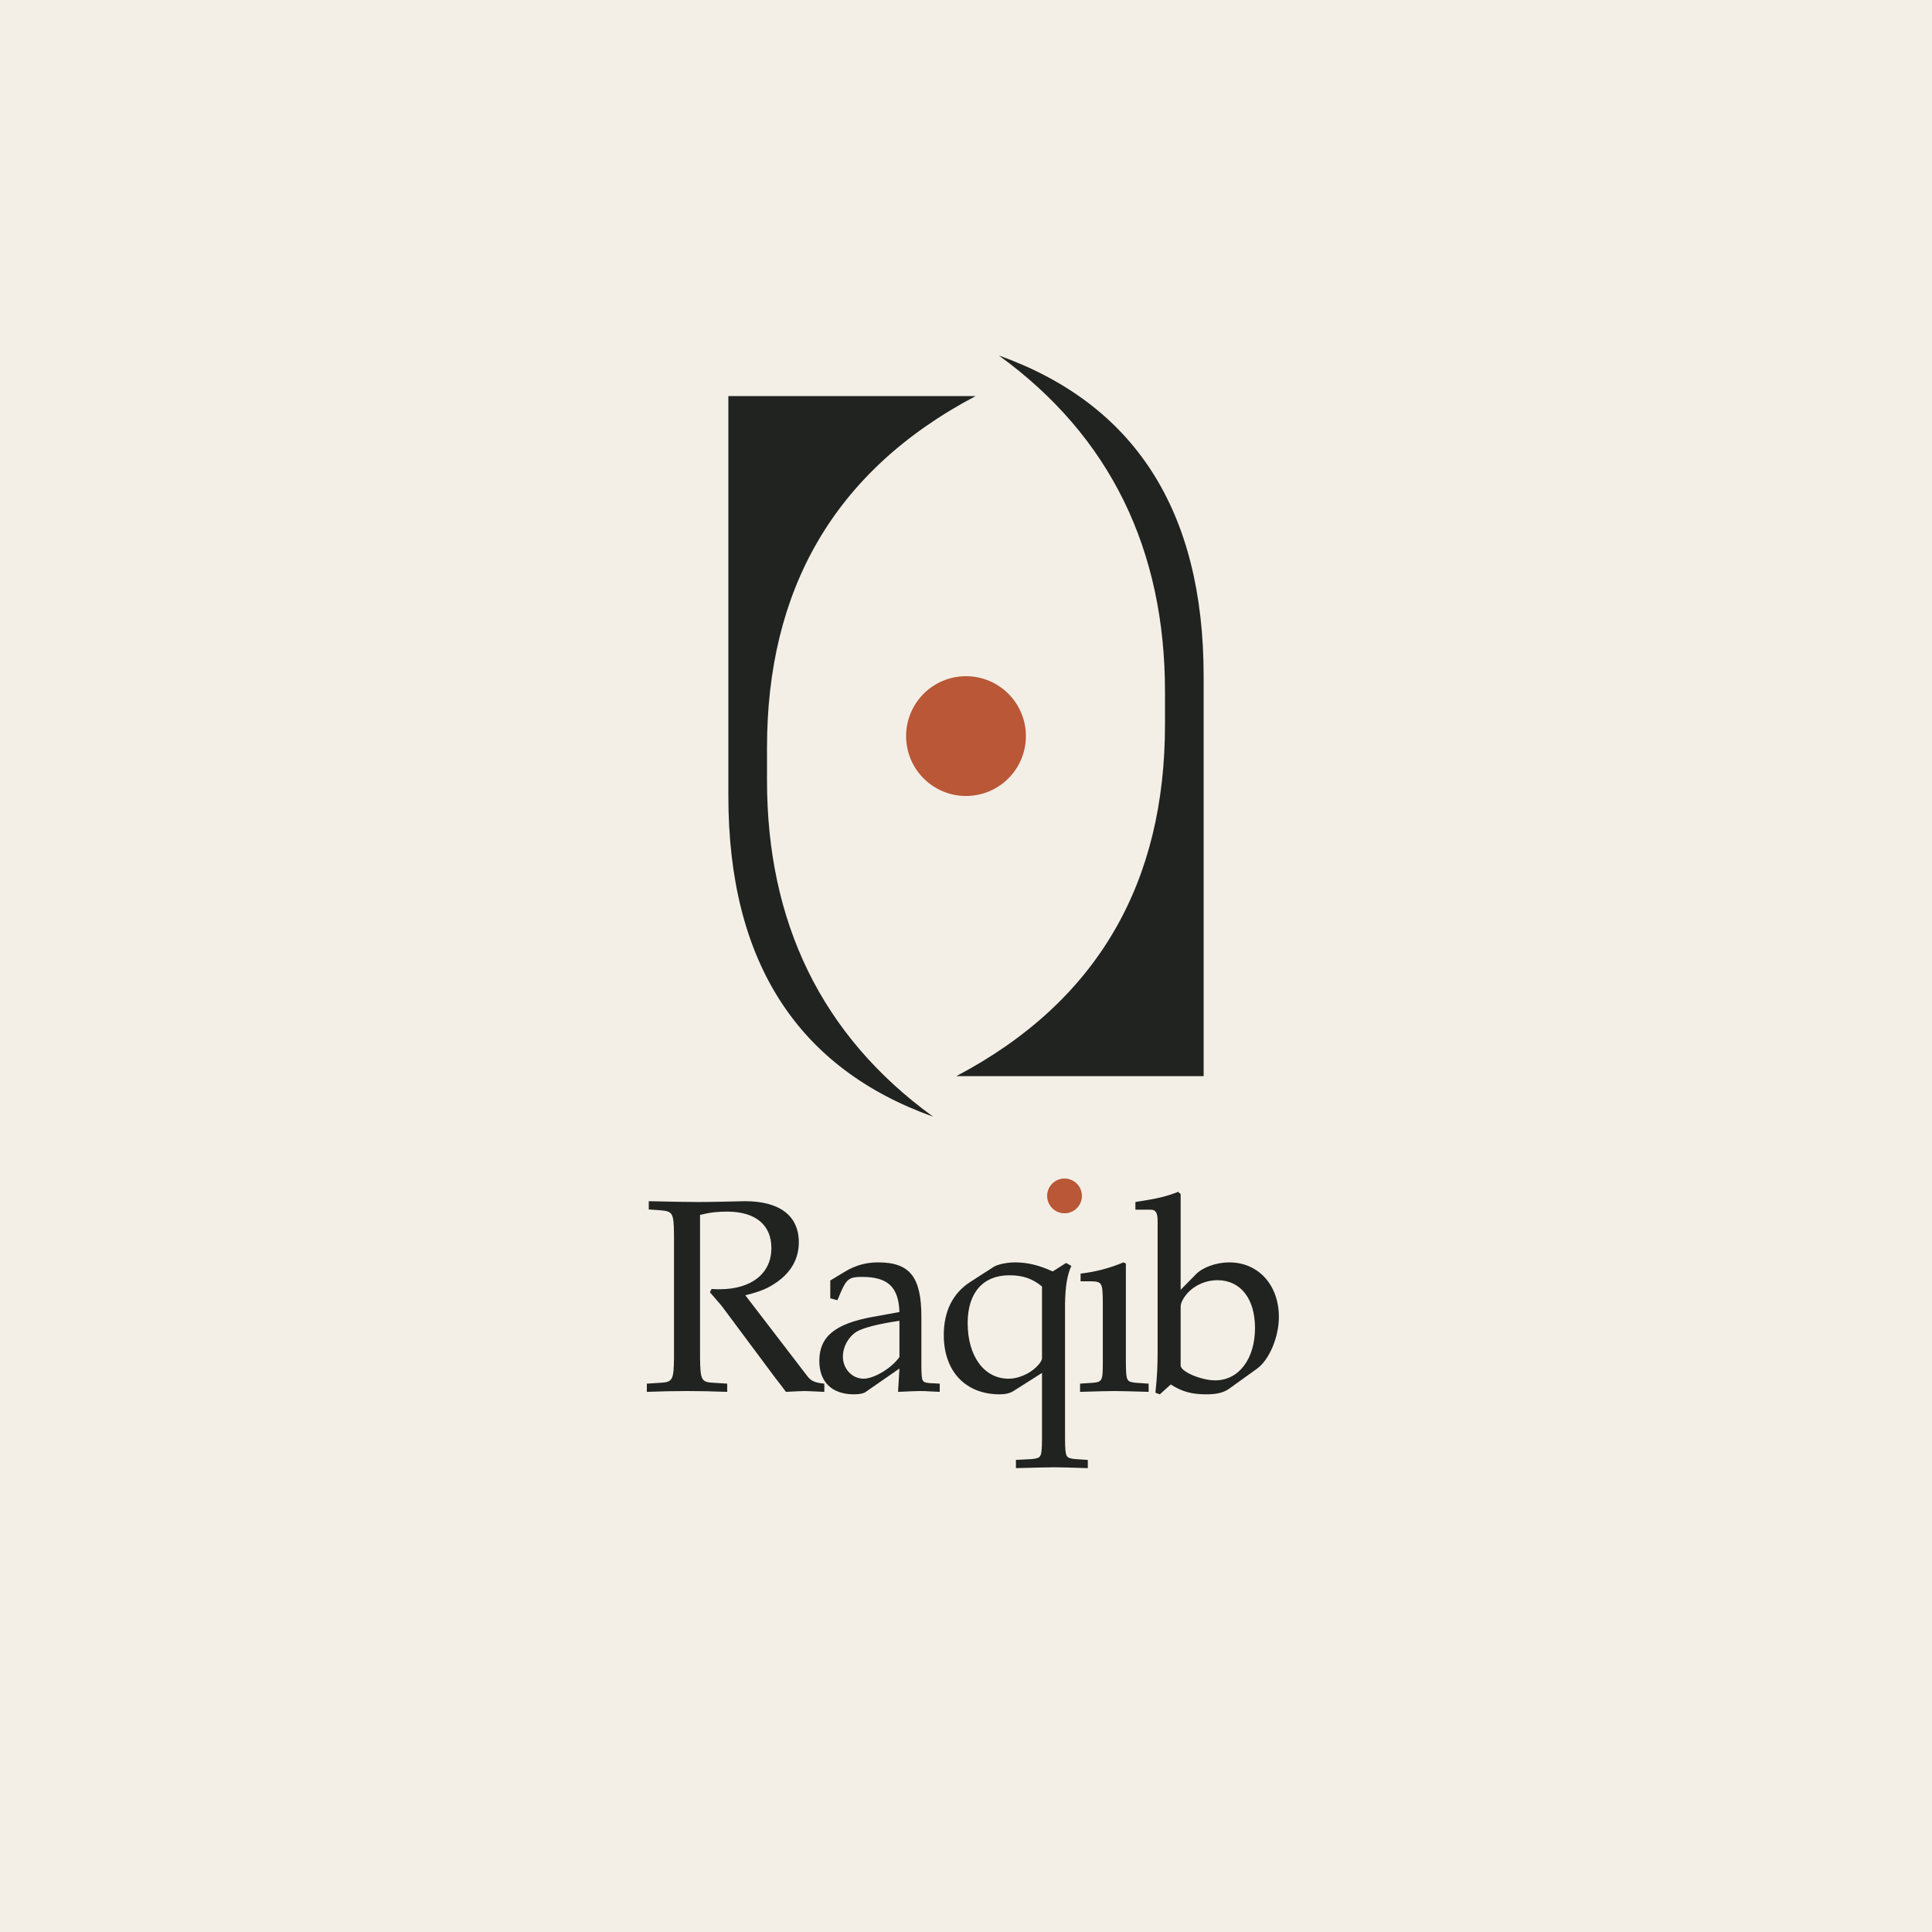
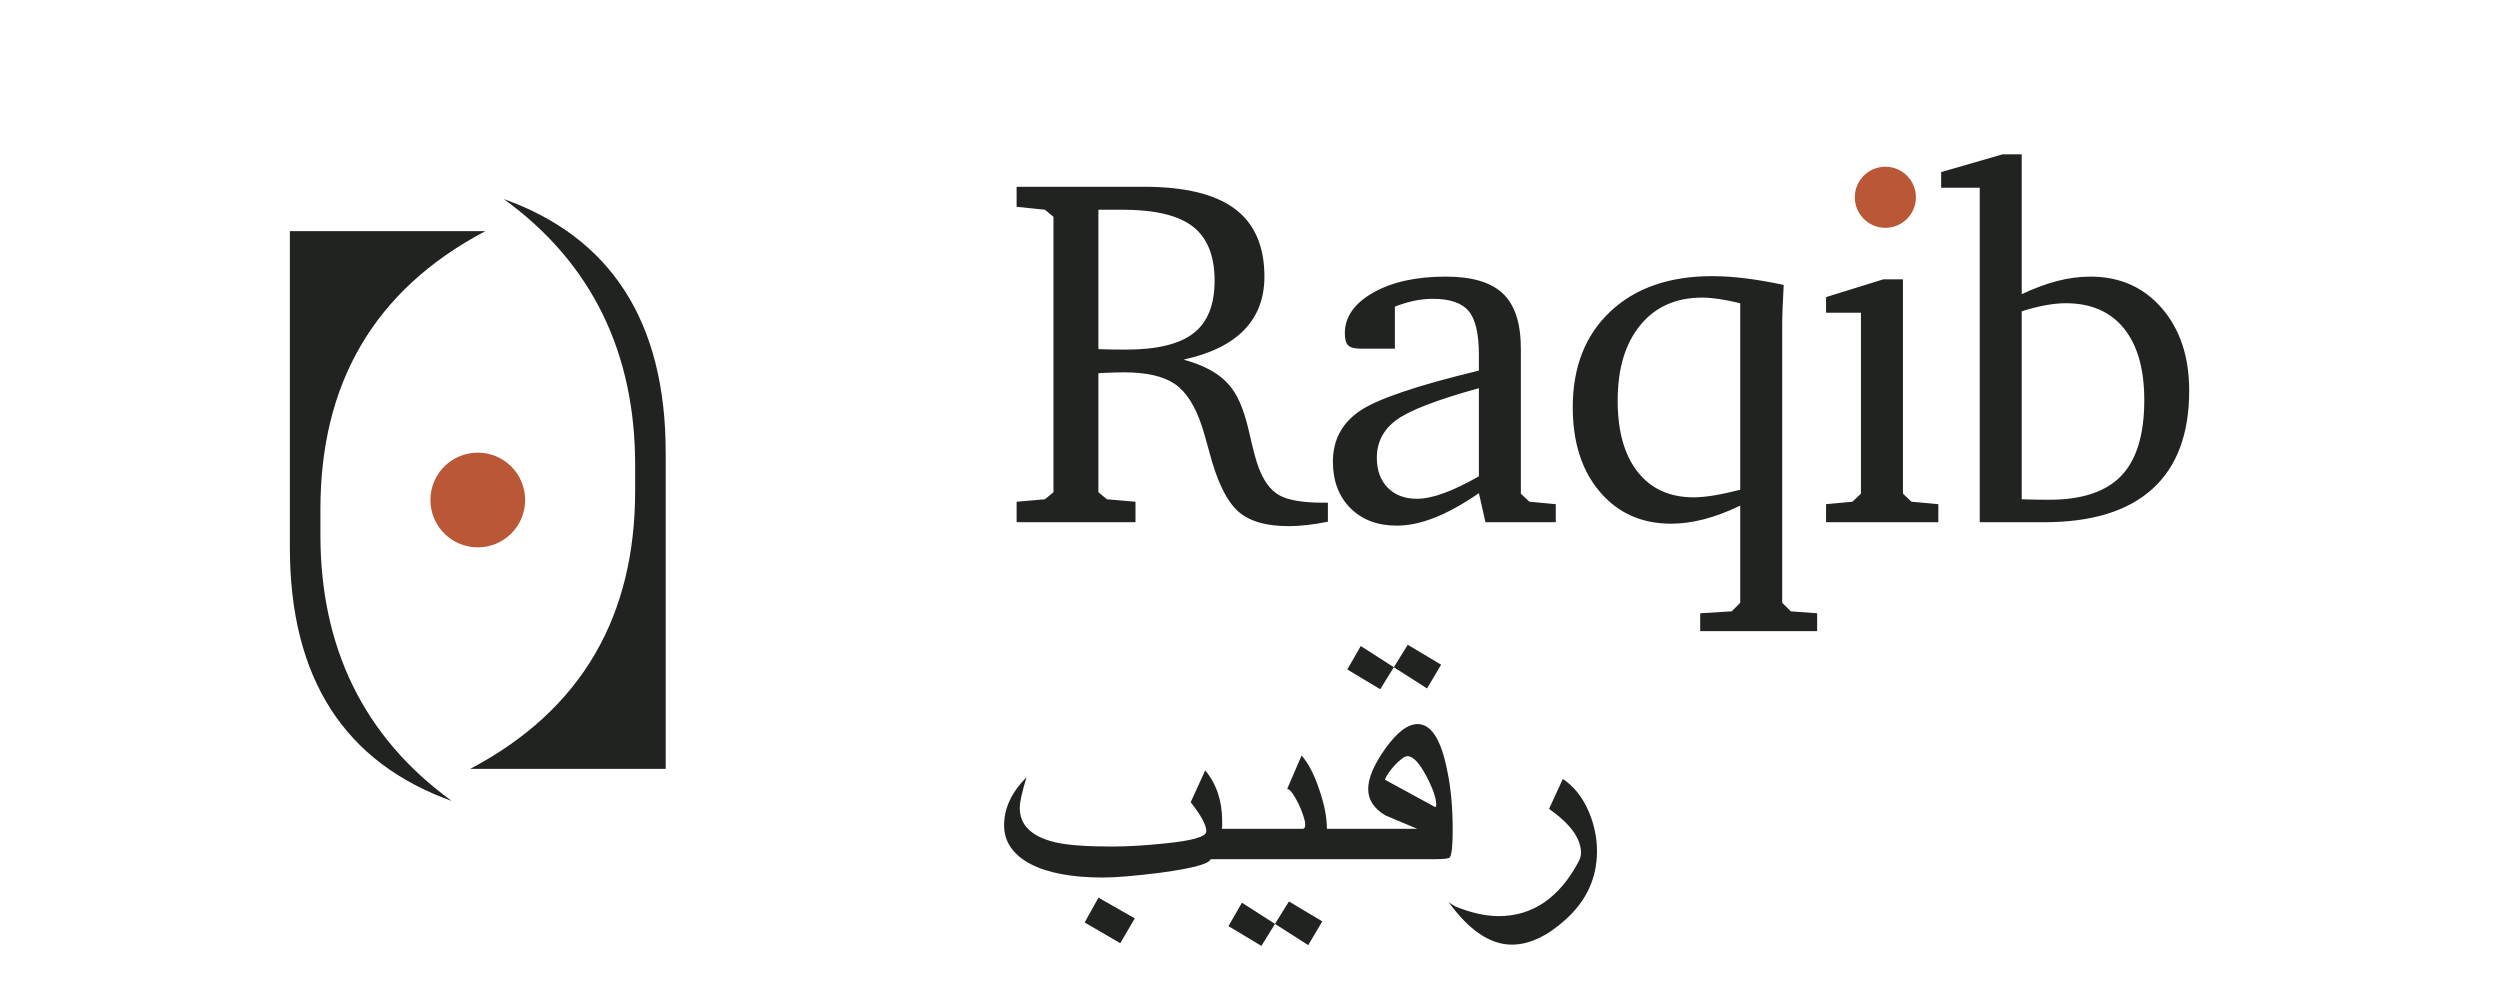
- <svg xmlns="http://www.w3.org/2000/svg" viewBox="0 0 1000 1000" role="img" aria-labelledby="title desc">
-   <rect width="1000" height="1000" fill="#F3EFE7" />
-   <g fill="#20231F">
-     <path d="M377 205H505C431 244 397 306 397 387v17c0 73 28 132 86 174-70-25-106-80-106-166V205Z" />
-     <path d="M623 557H495c74-39 108-101 108-182v-17c0-73-28-132-86-174 70 25 106 80 106 166v207Z" transform="translate(0 0)" />
+ <svg xmlns="http://www.w3.org/2000/svg" viewBox="0 0 900 360" role="img" aria-labelledby="title desc" color="#20231F">
+   <defs>
+     <path id="latin-wordmark" d="M35.42 112.50L35.42 62.31Q38.14 62.23 40.61 62.18Q43.07 62.14 45.35 62.14Q62.05 62.14 69.65 68.03Q77.26 73.92 77.26 86.92Q77.26 100.37 69.43 106.44Q61.61 112.50 44.12 112.50ZM5.98 120.76L51.86 120.76Q73.92 120.76 84.55 112.81Q95.19 104.85 95.19 88.42Q95.19 76.73 87.89 69.21Q80.60 61.70 66.09 58.54Q72.86 56.69 77.43 53.75Q82 50.80 84.64 46.41Q87.63 41.57 89.74 32.21Q91.85 22.85 93.08 19.78Q95.80 12.39 100.55 9.71Q105.29 7.03 116.46 7.03L118.04 7.03L118.04 0.18Q113.99 -0.62 110.57 -1.01Q107.14 -1.41 104.06 -1.41Q97.82 -1.41 93.38 -0.13Q88.95 1.14 85.87 3.78Q79.45 9.40 75.23 25.75Q73.65 31.64 72.69 34.54Q69.08 45.53 62.97 49.75Q56.87 53.96 44.47 53.96Q41.84 53.96 36.04 53.70L35.42 53.61L35.42 10.81L38.50 8.26L48.78 7.38L48.78 0L5.98 0L5.98 7.38L16.17 8.26L19.25 10.81L19.25 109.95L16.17 112.50L5.98 113.55ZM172.40 16.52L172.40 48.25Q149.81 42.01 142.73 36.83Q135.66 31.64 135.66 23.20Q135.66 16.44 139.57 12.44Q143.48 8.44 150.07 8.44Q154.29 8.44 159.78 10.46Q165.28 12.48 172.40 16.52ZM172.40 10.46Q163.70 4.48 156.44 1.63Q149.19 -1.23 142.87 -1.23Q132.41 -1.23 126.12 5.10Q119.84 11.43 119.84 21.80Q119.84 33.31 129.29 39.90Q138.73 46.49 172.40 54.58L172.40 60.29Q172.40 71.63 168.71 76.03Q165.01 80.42 155.87 80.42Q152.45 80.42 149.11 79.72Q145.77 79.01 142.16 77.61L142.16 62.49L129.77 62.49Q126.52 62.49 125.33 63.68Q124.14 64.86 124.14 68.03Q124.14 76.82 134.30 82.62Q144.45 88.42 160.53 88.42Q174.68 88.42 181.10 82.27Q187.51 76.11 187.51 62.49L187.51 10.28L190.59 7.38L200.08 6.50L200.08 0L174.77 0ZM266.48 78.84Q262.09 79.89 258.75 80.38Q255.41 80.86 252.77 80.86Q238.62 80.86 230.49 70.93Q222.36 61 222.36 43.77Q222.36 27.25 229.57 18.11Q236.78 8.96 249.70 8.96Q252.77 8.96 256.86 9.62Q260.95 10.28 266.48 11.69ZM282.13 85.43Q281.86 80.16 281.73 76.95Q281.60 73.74 281.60 72.33L281.60 -29L284.68 -32.08L294.17 -32.78L294.17 -39.20L252.07 -39.20L252.07 -32.78L263.41 -32.08L266.48 -29L266.48 5.98Q259.54 2.64 253.39 1.05Q247.23 -0.53 241.61 -0.53Q225.70 -0.53 215.95 10.94Q206.19 22.41 206.19 41.40Q206.19 63.11 219.72 75.85Q233.26 88.59 256.38 88.59Q261.91 88.59 268.33 87.80Q274.74 87.01 282.13 85.43ZM318.03 87.45L325.06 87.45L325.06 10.28L328.14 7.38L337.80 6.50L337.80 0L297.38 0L297.38 6.50L306.87 7.38L309.94 10.28L309.94 75.41L297.38 75.41L297.38 81.04ZM318.73 127.44Q323.13 127.44 326.16 124.37Q329.19 121.29 329.19 116.98Q329.19 112.68 326.16 109.69Q323.13 106.70 318.73 106.70Q314.43 106.70 311.39 109.69Q308.36 112.68 308.36 116.98Q308.36 121.38 311.39 124.41Q314.43 127.44 318.73 127.44ZM367.82 8.26Q370.63 8.17 373.14 8.13Q375.64 8.09 377.75 8.09Q395.42 8.09 403.68 16.74Q411.94 25.40 411.94 43.95Q411.94 60.73 404.60 69.79Q397.26 78.84 383.64 78.84Q380.47 78.84 376.52 78.13Q372.56 77.43 367.82 75.94ZM360.96 132.45L367.82 132.45L367.82 82.09Q374.50 85.25 380.61 86.84Q386.71 88.42 392.52 88.42Q408.42 88.42 418.27 77.04Q428.11 65.65 428.11 47.37Q428.11 23.99 414.88 12Q401.66 0 375.90 0L352.70 0L352.70 120.41L338.81 120.41L338.81 126.04Z" />
+     <path id="arabic-wordmark" d="M75 4.75L63.18 4.75Q62.61 2.66 48.32 0.71Q36.84 -0.76 30.81 -0.76Q23.97 -0.76 18.49 0.26Q13.01 1.28 9.19 3.28Q5.36 5.27 3.30 8.19Q1.23 11.11 1.23 14.91Q1.23 22.59 7.97 29.34Q5.93 22.78 5.93 20.13Q5.93 12.29 16.71 9.78Q19.37 9.16 23.57 8.85Q27.77 8.54 33.61 8.54Q36.93 8.54 40.80 8.76Q44.67 8.97 49.27 9.45Q61.90 10.68 61.90 13.10Q61.90 15.90 57.20 21.84L61.57 31.38Q66.65 25.25 66.65 16.19L66.65 15Q66.65 14.48 66.55 13.86L75 13.86ZM40.44 -13.01L36.08 -20.46L25.40 -14.24L29.53 -6.79ZM106.19 4.75L66.50 4.75L66.50 13.86L90.81 13.86Q91.57 13.86 91.57 15.14Q91.57 16.09 90.97 17.87Q90.38 19.65 89.53 21.41Q88.67 23.16 87.75 24.49Q86.82 25.82 86.16 25.82L90.47 35.84Q93.61 32.28 95.84 25.44Q98.07 18.94 98.07 13.86L106.19 13.86ZM92.47 -21.03L82.50 -14.67L86.68 -7.93L96.69 -13.91ZM68.54 -15.33L72.58 -8.31L82.50 -14.67L78.42 -21.27ZM135.81 13.58Q135.81 6.31 134.91 5.27Q134.57 4.75 130.44 4.75L97.64 4.75L97.64 13.86L125.17 13.86L115.68 17.85Q110.46 20.89 110.46 25.82Q110.46 30.62 115.49 37.78Q120.81 45.28 125.27 45.28Q131.30 45.28 134.05 31.90Q135 27.53 135.40 23Q135.81 18.47 135.81 13.58ZM130.87 21.08Q130.87 24.02 127.93 29.62Q124.75 35.65 122.23 35.65Q121.52 35.65 120.43 34.79Q119.34 33.94 118.31 32.80Q117.29 31.66 116.49 30.50Q115.68 29.34 115.49 28.58L130.59 20.36Q130.87 20.55 130.87 21.08ZM128.12 55.97L118.15 62.33L122.33 69.07L132.34 63.09ZM104.19 61.66L108.23 68.69L118.15 62.33L114.07 55.73ZM179.10 7.17Q179.10 -4.98 169.51 -13.53Q161.25 -20.89 153.56 -20.89Q143.83 -20.89 134.57 -8.12Q135.38 -8.73 136.66 -9.45Q139.75 -10.73 142.97 -11.51Q146.20 -12.29 149.57 -12.34Q164.95 -12.34 173.69 4.22Q174.30 5.46 174.30 6.65Q174.30 13.10 164.72 19.84L168.84 28.81Q171.12 27.34 173.02 25.04Q174.92 22.74 176.27 19.82Q177.63 16.90 178.36 13.67Q179.10 10.44 179.10 7.17Z" />
+   </defs>
+   <g fill="currentColor">
+     <g transform="translate(40 48) scale(.55)">
+       <path d="M117 64H245C171 103 137 165 137 246v17c0 73 28 132 86 174-70-25-106-80-106-166V64Z" />
+       <path d="M363 416H235c74-39 108-101 108-182v-17c0-73-28-132-86-174 70 25 106 80 106 166v207Z" />
+       <circle cx="240" cy="240" r="31" fill="#B95736" />
+     </g>
+     <use href="#latin-wordmark" transform="translate(360 188) scale(1 -1)" />
+     <use href="#arabic-wordmark" transform="translate(360 315) scale(1.2 -1.2)" />
  </g>
-   <circle cx="500" cy="381" r="31" fill="#B95736" />
-   <text x="500" y="720" fill="#20231F" font-family="Iowan Old Style, Charter, Palatino Linotype, Georgia, serif" font-size="142" font-weight="500" letter-spacing="-7" text-anchor="middle" aria-label="Raqib">Raqıb</text>
-   <circle cx="551" cy="619" r="9" fill="#B95736" />
+   <circle cx="678.73" cy="71.02" r="11" fill="#B95736" />
</svg>
